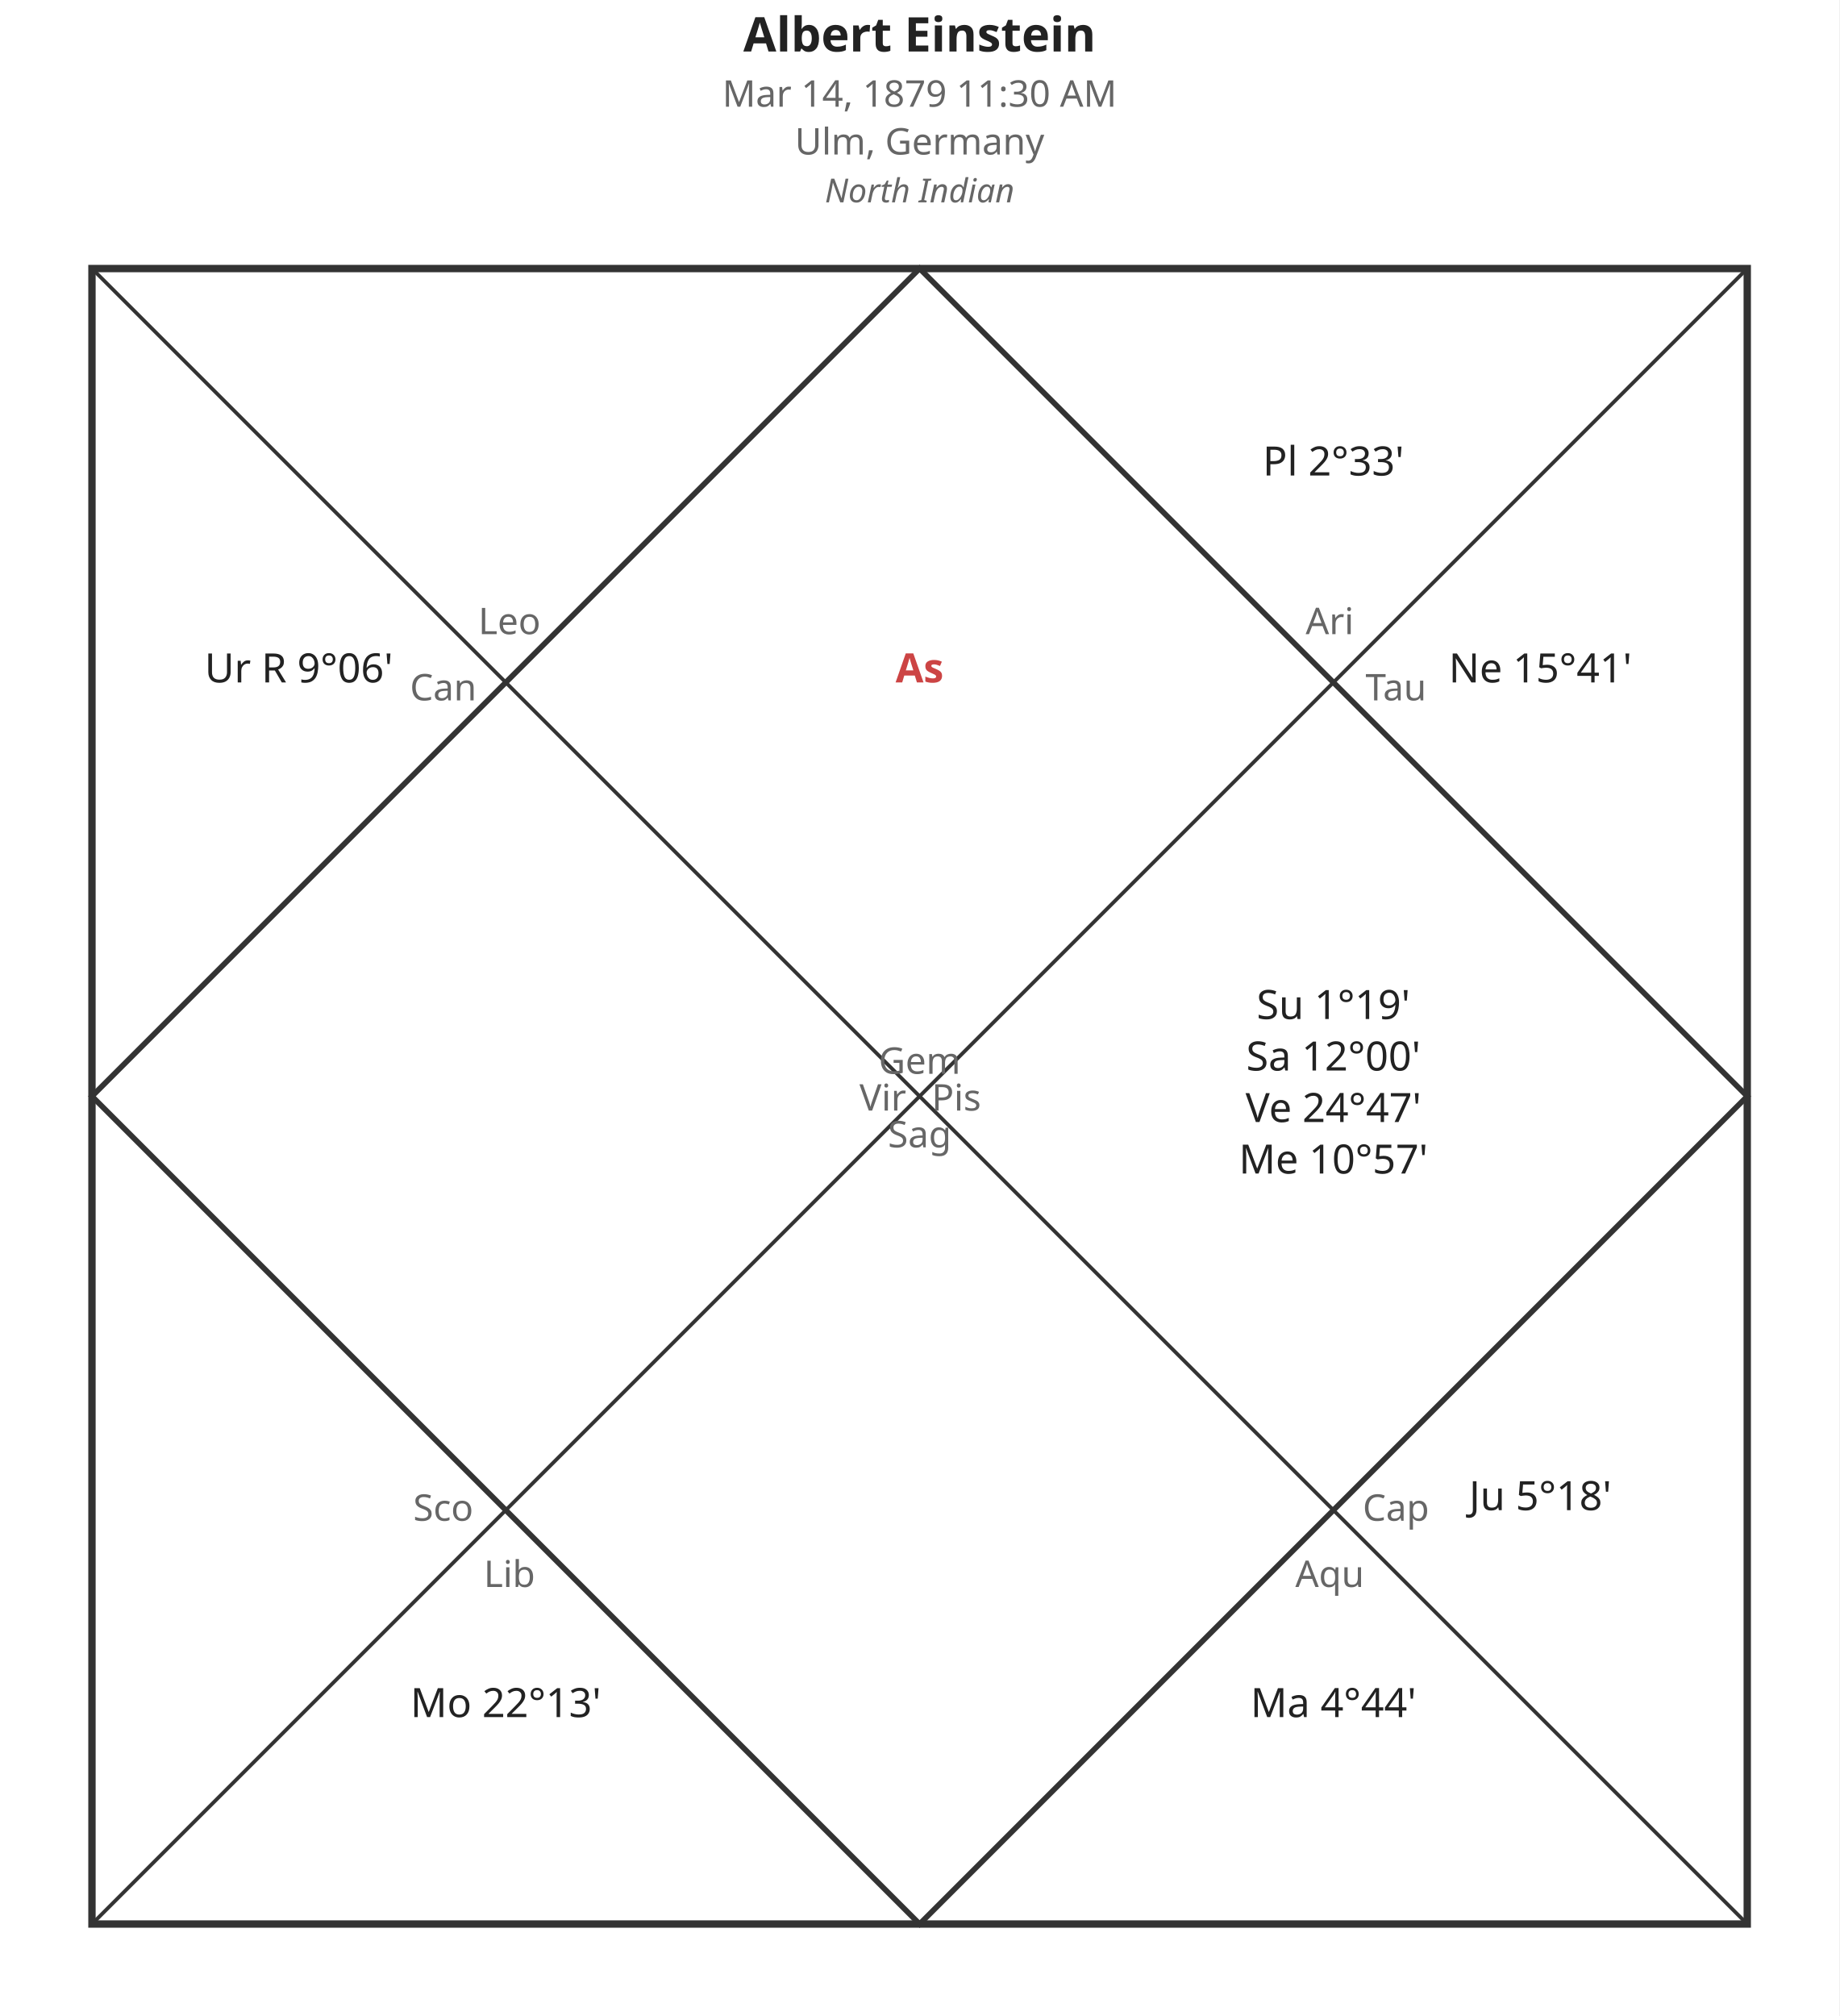
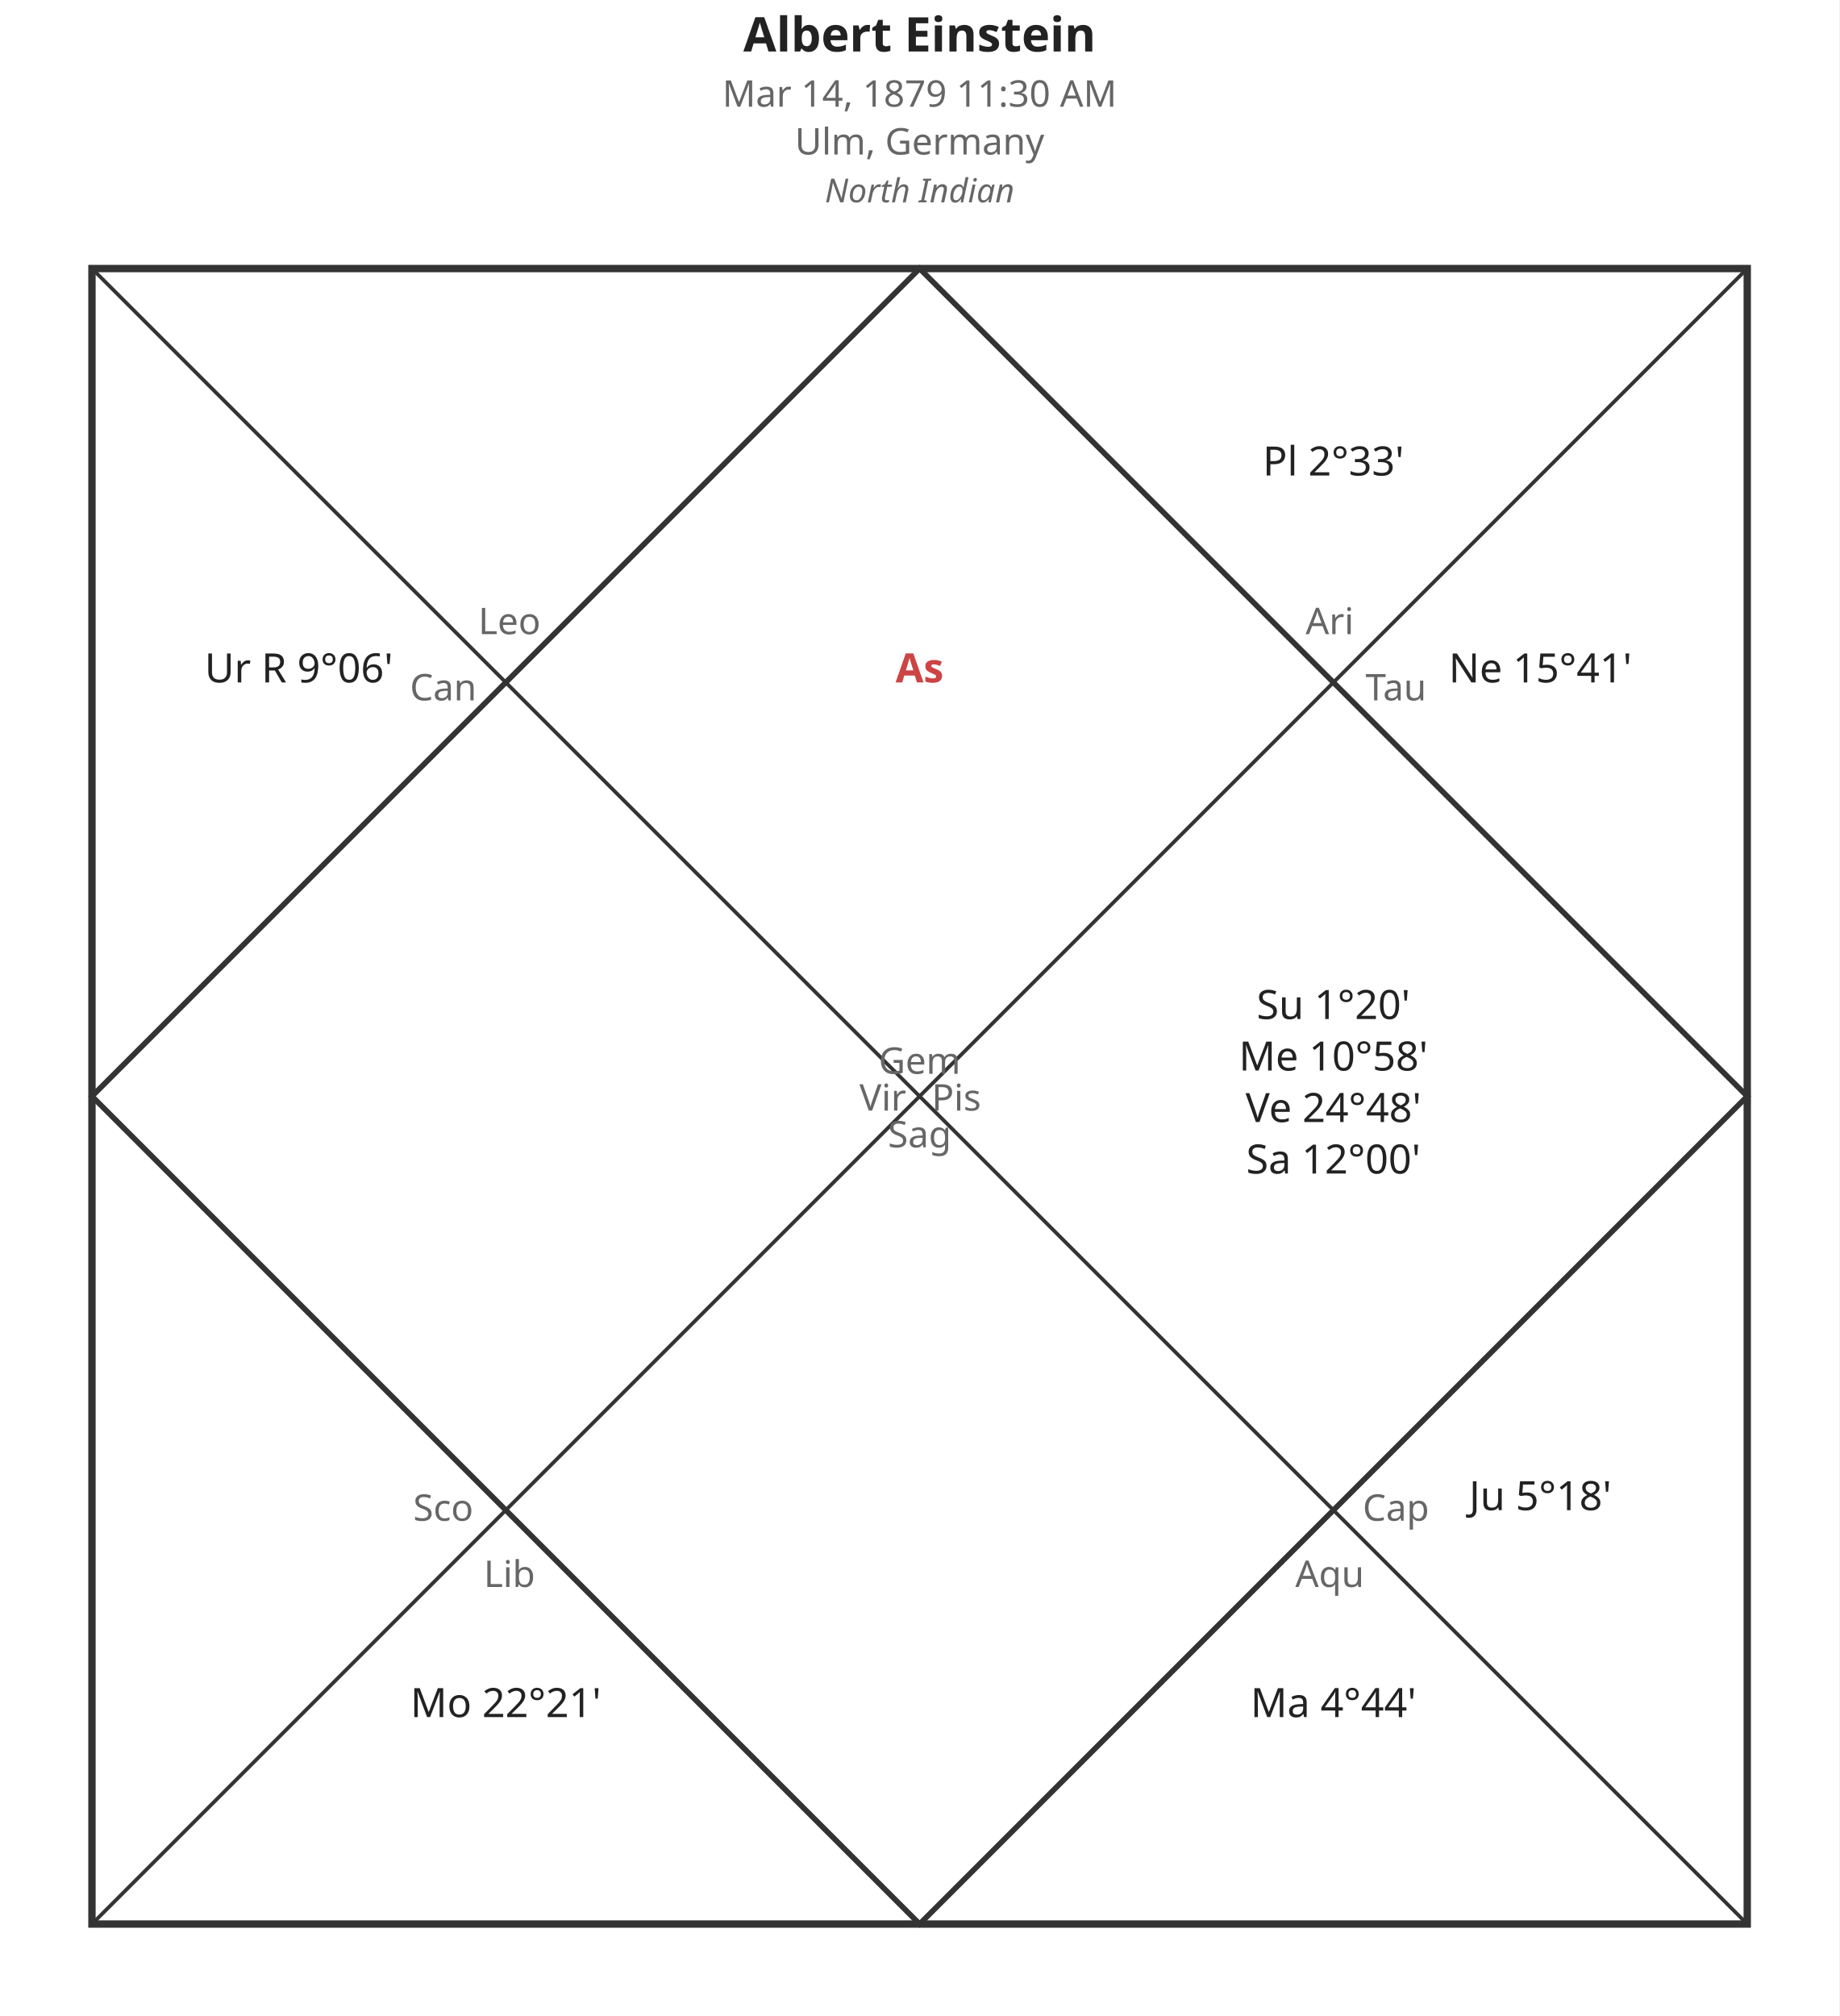
<svg xmlns="http://www.w3.org/2000/svg" baseProfile="full" height="548" version="1.1" width="500">
  <defs />
  <rect fill="#ffffff" height="548" width="500" x="0" y="0" />
  <rect fill="none" height="450.0" stroke="#333333" stroke-width="2" width="450.0" x="25.0" y="73.0" />
  <polygon fill="none" points="250.0,73.0 475.0,298.0 250.0,523.0 25.0,298.0" stroke="#333333" stroke-width="1.5" />
  <line stroke="#333333" stroke-width="1" x1="25.0" x2="475.0" y1="73.0" y2="523.0" />
  <line stroke="#333333" stroke-width="1" x1="475.0" x2="25.0" y1="73.0" y2="523.0" />
  <polygon fill="#fff3e0" opacity="0.4" points="25.0,73.0 250.0,73.0 475.0,73.0" stroke="none" />
  <text dominant-baseline="central" fill="#666666" font-family="sans-serif" font-size="10" text-anchor="middle" x="250.0" y="288.0">Gem</text>
  <text dominant-baseline="central" fill="#666666" font-family="sans-serif" font-size="10" text-anchor="middle" x="240.0" y="298.0">Vir</text>
  <text dominant-baseline="central" fill="#666666" font-family="sans-serif" font-size="10" text-anchor="middle" x="250.0" y="308.0">Sag</text>
  <text dominant-baseline="central" fill="#666666" font-family="sans-serif" font-size="10" text-anchor="middle" x="260.0" y="298.0">Pis</text>
  <text dominant-baseline="central" fill="#666666" font-family="sans-serif" font-size="10" text-anchor="middle" x="120.5" y="186.5">Can</text>
  <text dominant-baseline="central" fill="#666666" font-family="sans-serif" font-size="10" text-anchor="middle" x="138.5" y="168.5">Leo</text>
  <text dominant-baseline="central" fill="#666666" font-family="sans-serif" font-size="10" text-anchor="middle" x="138.5" y="427.5">Lib</text>
  <text dominant-baseline="central" fill="#666666" font-family="sans-serif" font-size="10" text-anchor="middle" x="120.5" y="409.5">Sco</text>
  <text dominant-baseline="central" fill="#666666" font-family="sans-serif" font-size="10" text-anchor="middle" x="379.5" y="409.5">Cap</text>
  <text dominant-baseline="central" fill="#666666" font-family="sans-serif" font-size="10" text-anchor="middle" x="361.5" y="427.5">Aqu</text>
  <text dominant-baseline="central" fill="#666666" font-family="sans-serif" font-size="10" text-anchor="middle" x="361.5" y="168.5">Ari</text>
  <text dominant-baseline="central" fill="#666666" font-family="sans-serif" font-size="10" text-anchor="middle" x="379.5" y="186.5">Tau</text>
  <text fill="#cc4444" font-family="sans-serif" font-size="11" font-weight="bold" text-anchor="middle" x="250.0" y="185.5">As</text>
  <text fill="#222222" font-family="sans-serif" font-size="11" text-anchor="middle" x="81.25" y="185.5">Ur R 9°06'</text>
-   <text fill="#222222" font-family="sans-serif" font-size="11" text-anchor="middle" x="137.5" y="466.75">Mo 22°13'</text>
+   <text fill="#222222" font-family="sans-serif" font-size="11" text-anchor="middle" x="137.5" y="466.75">Mo 22°21'</text>
  <text fill="#222222" font-family="sans-serif" font-size="11" text-anchor="middle" x="362.5" y="466.75">Ma 4°44'</text>
  <text fill="#222222" font-family="sans-serif" font-size="11" text-anchor="middle" x="418.75" y="410.5">Ju 5°18'</text>
-   <text fill="#222222" font-family="sans-serif" font-size="11" text-anchor="middle" x="362.5" y="277.0">Su 1°19'</text>
-   <text fill="#222222" font-family="sans-serif" font-size="11" text-anchor="middle" x="362.5" y="291.0">Sa 12°00'</text>
-   <text fill="#222222" font-family="sans-serif" font-size="11" text-anchor="middle" x="362.5" y="305.0">Ve 24°47'</text>
-   <text fill="#222222" font-family="sans-serif" font-size="11" text-anchor="middle" x="362.5" y="319.0">Me 10°57'</text>
+   <text fill="#222222" font-family="sans-serif" font-size="11" text-anchor="middle" x="362.5" y="277.0">Su 1°20'</text>
+   <text fill="#222222" font-family="sans-serif" font-size="11" text-anchor="middle" x="362.5" y="291.0">Me 10°58'</text>
+   <text fill="#222222" font-family="sans-serif" font-size="11" text-anchor="middle" x="362.5" y="305.0">Ve 24°48'</text>
+   <text fill="#222222" font-family="sans-serif" font-size="11" text-anchor="middle" x="362.5" y="319.0">Sa 12°00'</text>
  <text fill="#222222" font-family="sans-serif" font-size="11" text-anchor="middle" x="418.75" y="185.5">Ne 15°41'</text>
  <text fill="#222222" font-family="sans-serif" font-size="11" text-anchor="middle" x="362.5" y="129.25">Pl 2°33'</text>
  <text fill="#222222" font-family="sans-serif" font-size="13" font-weight="bold" text-anchor="middle" x="250.0" y="14">Albert Einstein</text>
  <text fill="#666666" font-family="sans-serif" font-size="10" text-anchor="middle" x="250.0" y="29">Mar 14, 1879  11:30 AM</text>
  <text fill="#666666" font-family="sans-serif" font-size="10" text-anchor="middle" x="250.0" y="42">Ulm, Germany</text>
  <text fill="#666666" font-family="sans-serif" font-size="9" font-style="italic" text-anchor="middle" x="250.0" y="55">North Indian</text>
</svg>
